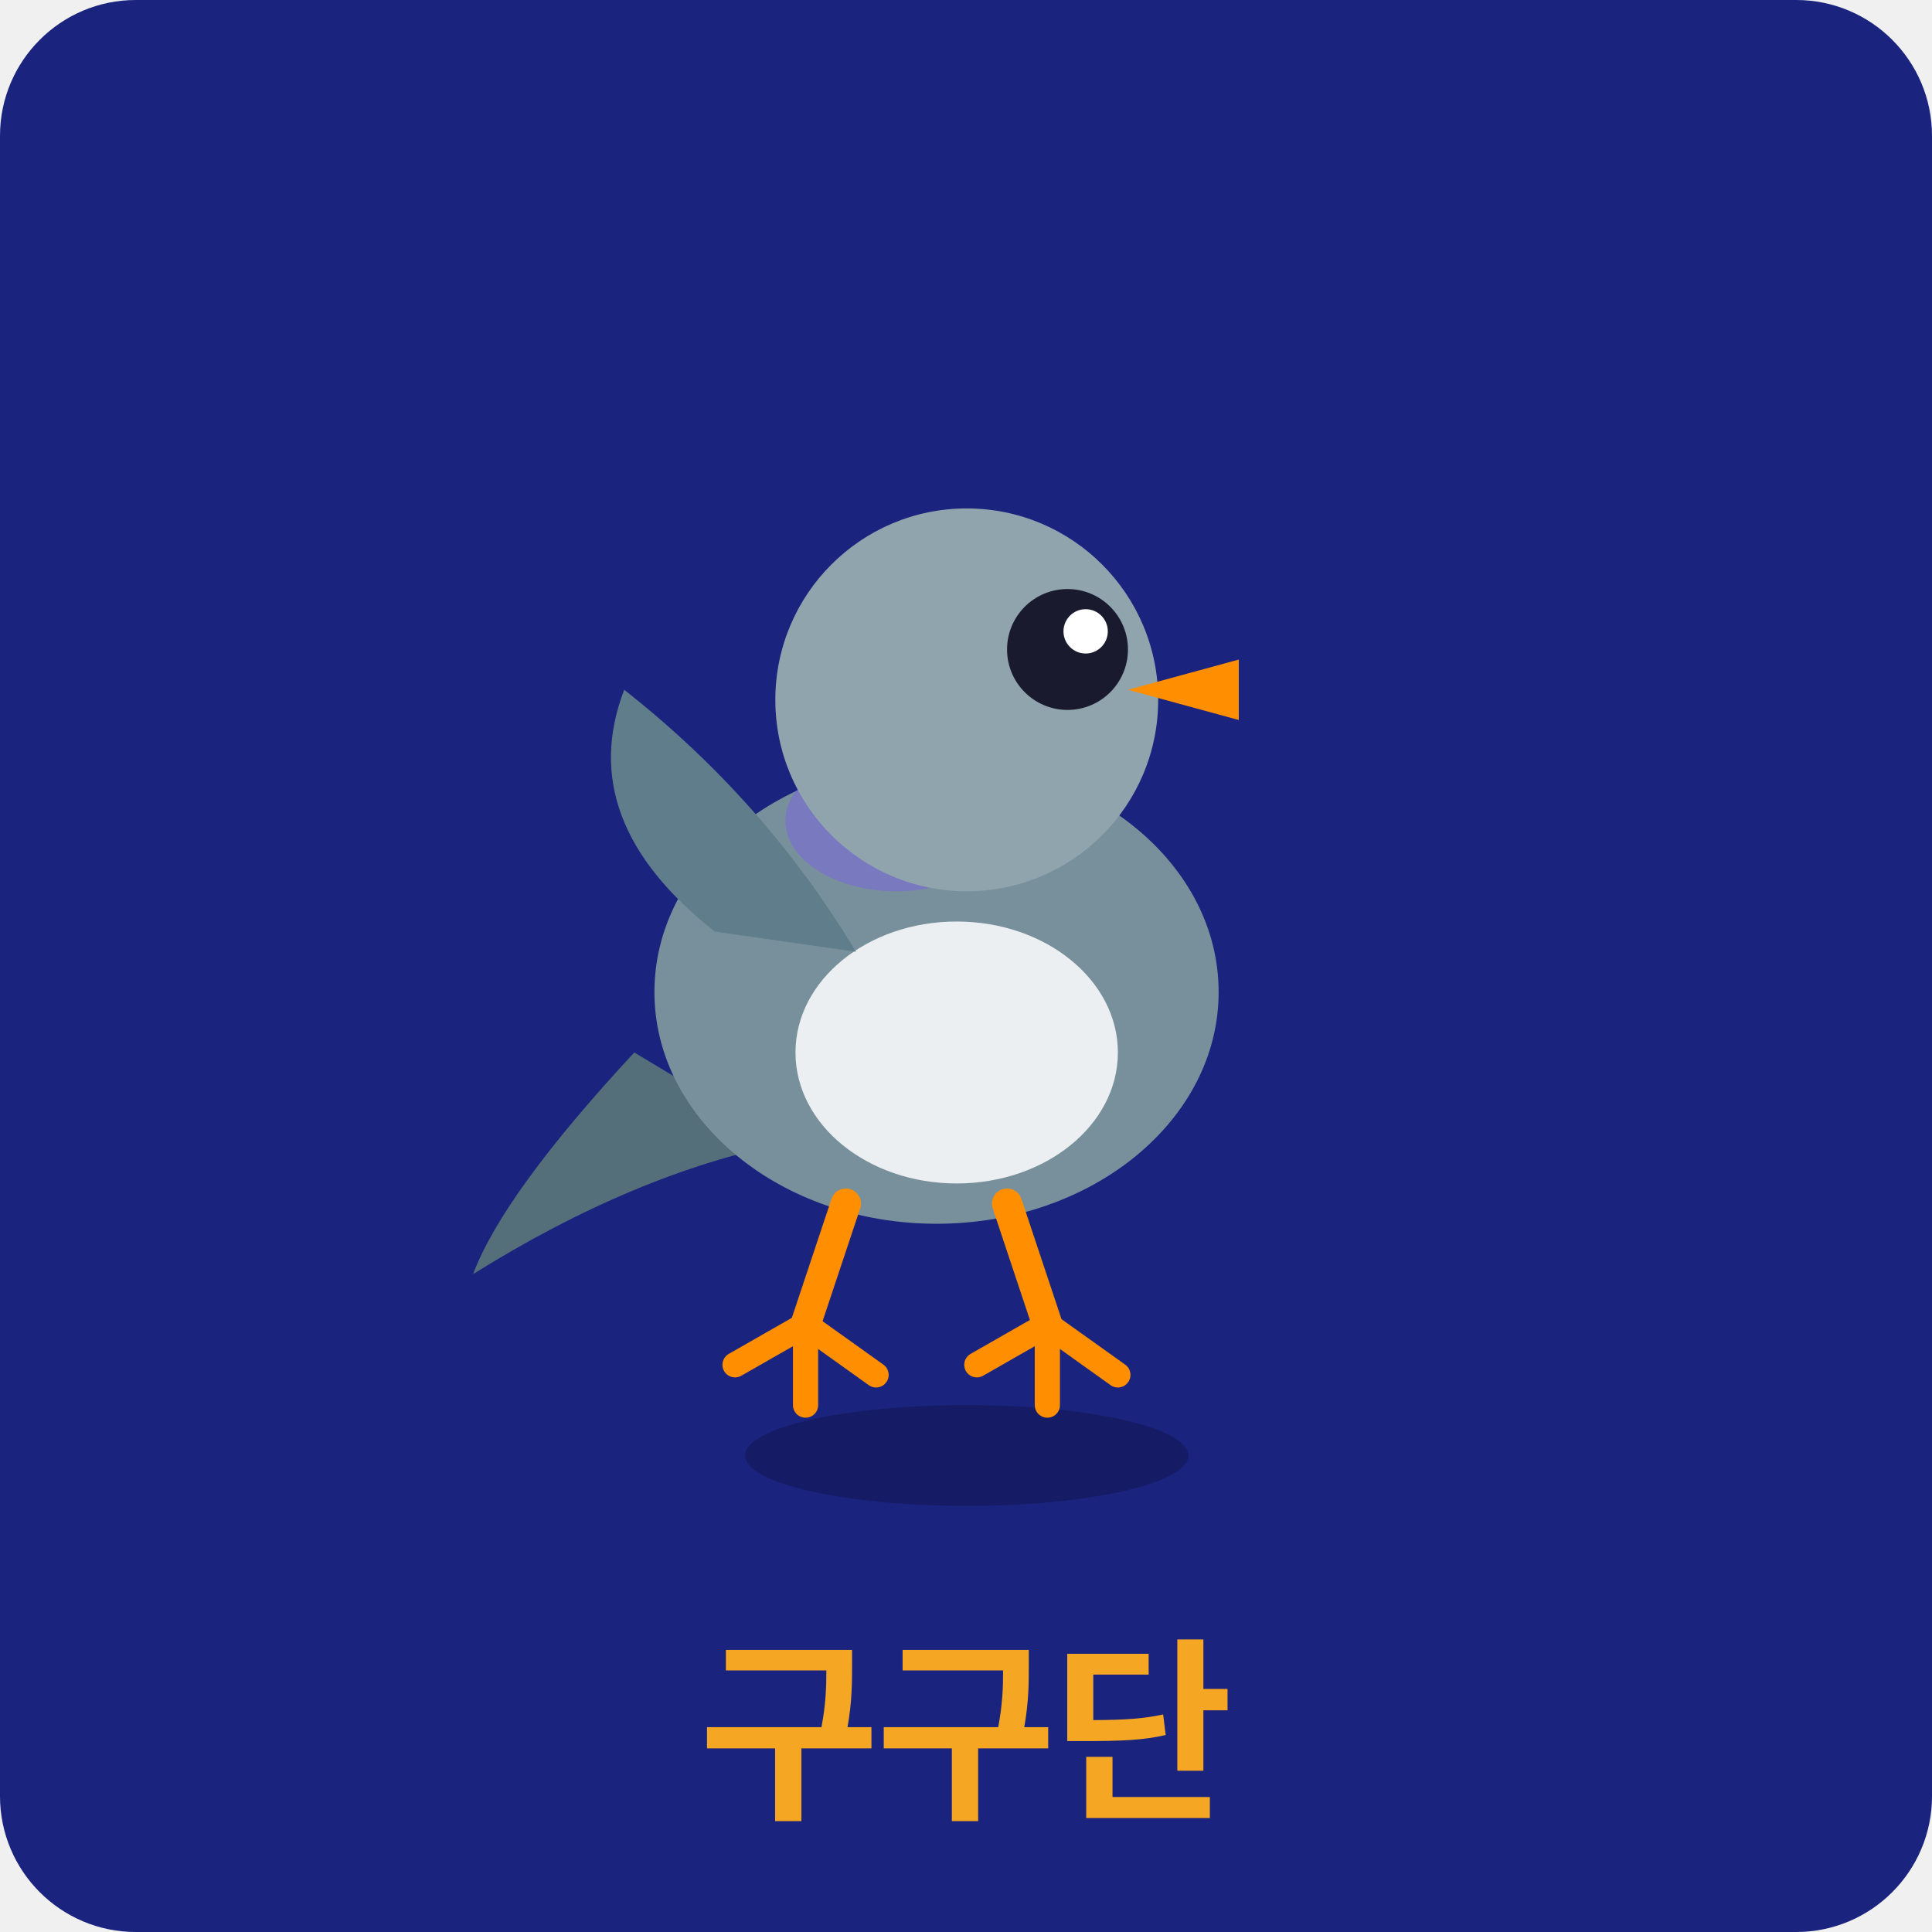
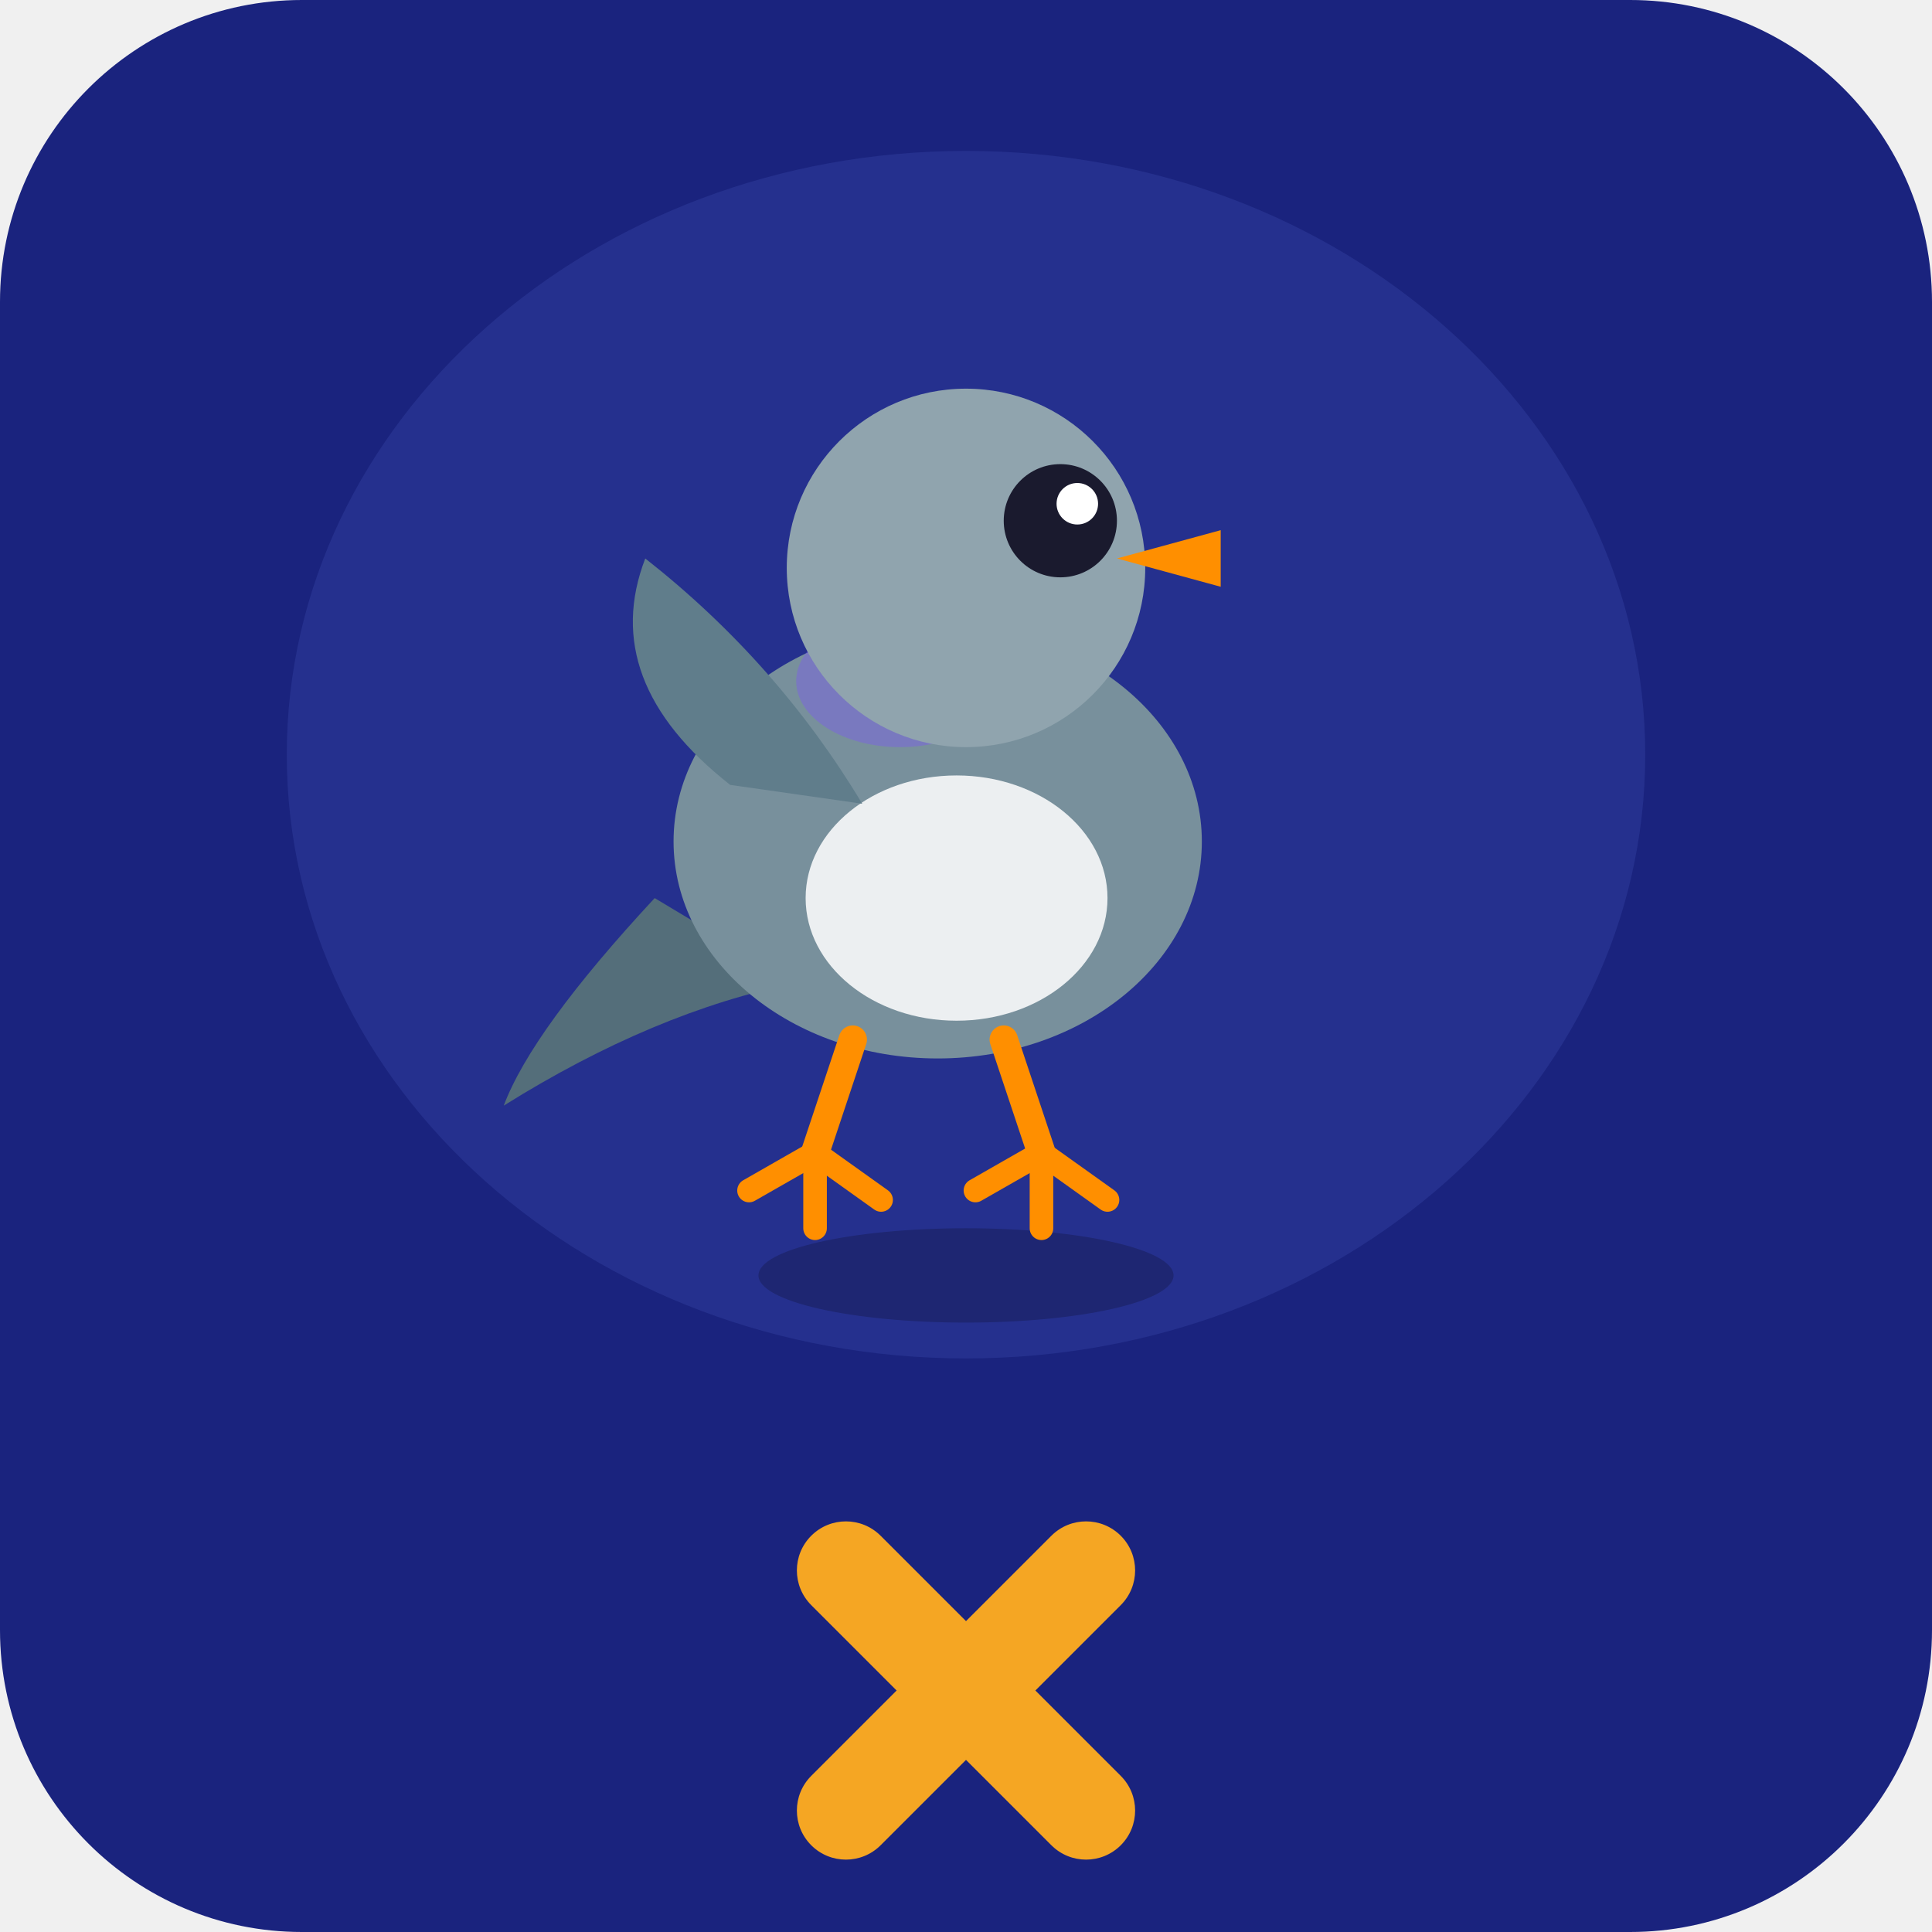
<svg xmlns="http://www.w3.org/2000/svg" width="512" height="512" viewBox="0 0 512 512">
-   <rect width="512" height="512" rx="36" fill="#1A237E" />
-   <g transform="translate(96, 76) scale(2.67)">
+   <rect width="512" height="512" rx="80" fill="#1A237E" />
+   <ellipse cx="256" cy="200" rx="180" ry="160" fill="#3949AB" opacity="0.35" />
+   <g transform="translate(106, 48) scale(2.5)">
    <ellipse cx="60" cy="116" rx="22" ry="5" fill="rgba(0,0,0,.2)" />
    <path d="M27,76 Q14,90 11,98 Q27,88 42,85 Z" fill="#546E7A" />
    <ellipse cx="57" cy="70" rx="28" ry="23" fill="#78909C" />
    <ellipse cx="59" cy="76" rx="16" ry="13" fill="#ECEFF1" />
    <path d="M35,64 Q21,53 26,40 Q40,51 49,66 Z" fill="#607D8B" />
    <ellipse cx="53" cy="53" rx="11" ry="7" fill="#7C4DFF" opacity=".35" />
    <circle cx="60" cy="41" r="19" fill="#90A4AE" />
    <path d="M76,40 L87,37 L87,43 Z" fill="#FF8F00" />
    <circle cx="70" cy="36" r="6" fill="#1A1A2E" />
    <circle cx="71.8" cy="34.2" r="2.2" fill="white" />
    <line x1="48" y1="91" x2="44" y2="103" stroke="#FF8F00" stroke-width="3" stroke-linecap="round" />
    <line x1="44" y1="103" x2="37" y2="107" stroke="#FF8F00" stroke-width="2.5" stroke-linecap="round" />
    <line x1="44" y1="103" x2="44" y2="111" stroke="#FF8F00" stroke-width="2.5" stroke-linecap="round" />
    <line x1="44" y1="103" x2="51" y2="108" stroke="#FF8F00" stroke-width="2.5" stroke-linecap="round" />
    <line x1="64" y1="91" x2="68" y2="103" stroke="#FF8F00" stroke-width="3" stroke-linecap="round" />
    <line x1="68" y1="103" x2="61" y2="107" stroke="#FF8F00" stroke-width="2.5" stroke-linecap="round" />
    <line x1="68" y1="103" x2="68" y2="111" stroke="#FF8F00" stroke-width="2.5" stroke-linecap="round" />
    <line x1="68" y1="103" x2="75" y2="108" stroke="#FF8F00" stroke-width="2.5" stroke-linecap="round" />
  </g>
-   <text x="256" y="478" text-anchor="middle" font-family="-apple-system,sans-serif" font-size="52" font-weight="900" fill="#F5A623" letter-spacing="-1">구구단</text>
+   <g transform="translate(256, 448)">
+     <rect x="-58" y="-13" width="116" height="26" rx="13" fill="#F5A623" transform="rotate(45)" />
+     <rect x="-58" y="-13" width="116" height="26" rx="13" fill="#F5A623" transform="rotate(-45)" />
+   </g>
</svg>
